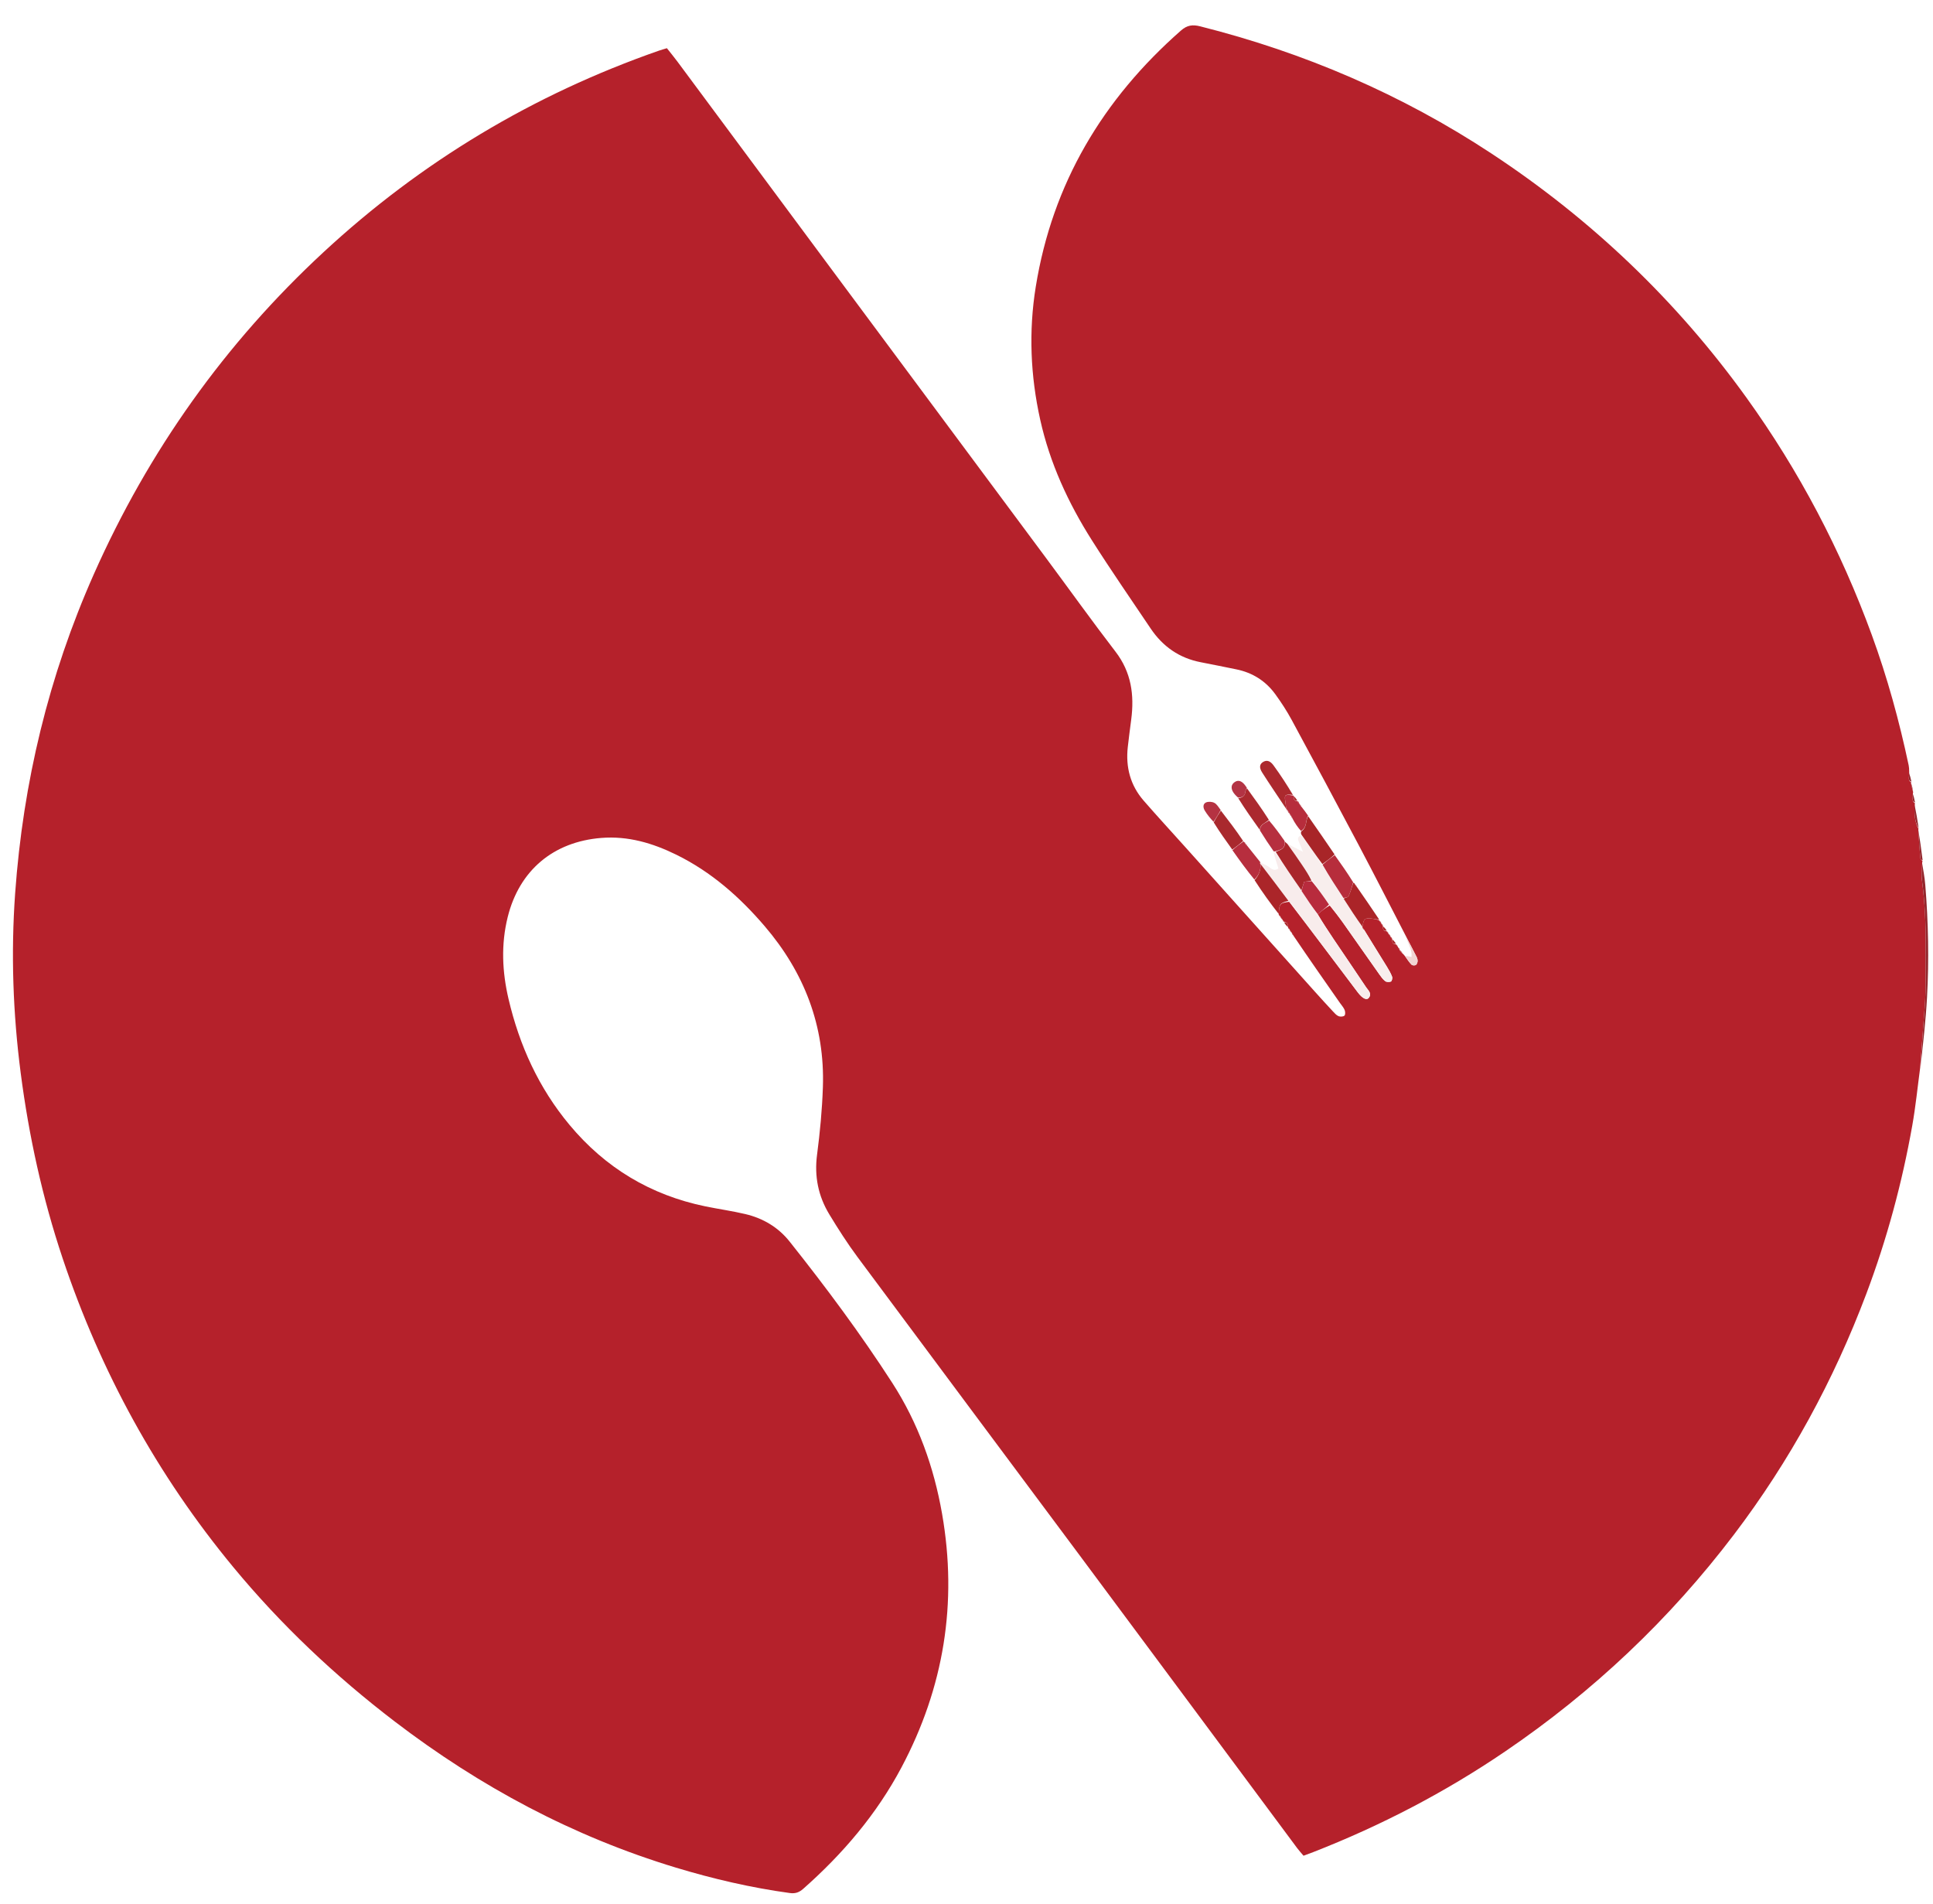
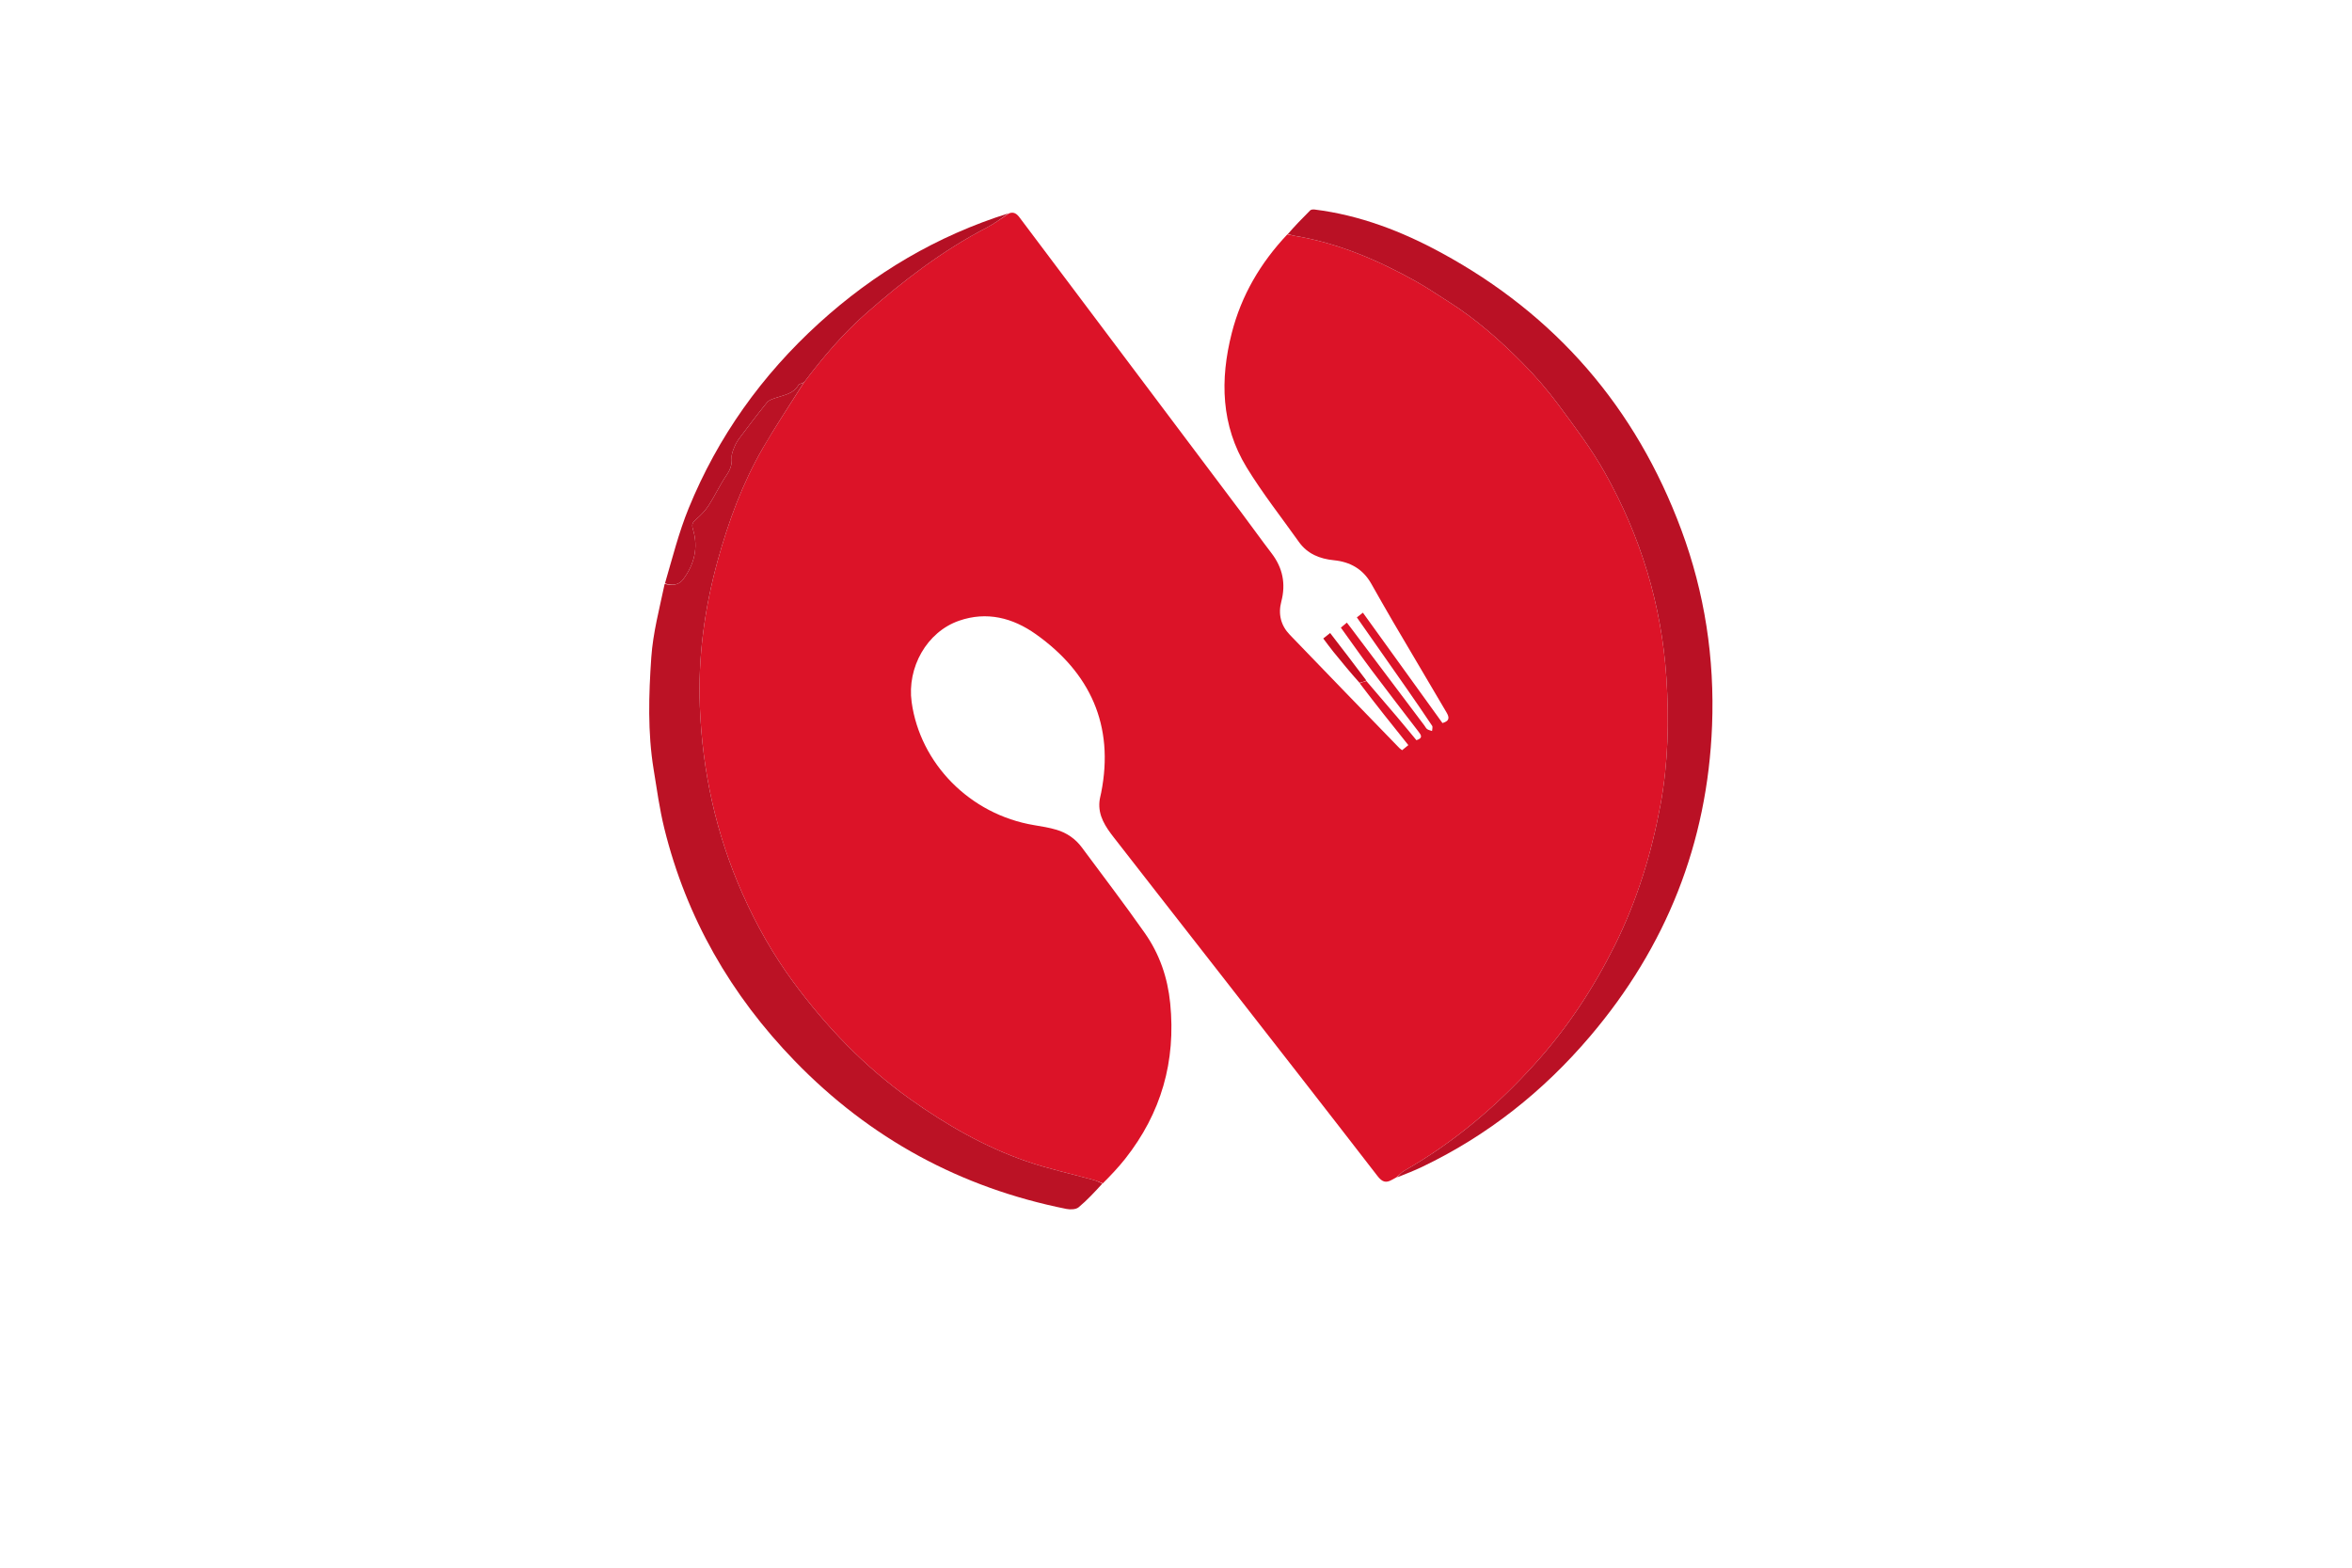
- <svg xmlns="http://www.w3.org/2000/svg" version="1.1" id="Layer_1" x="0px" y="0px" width="100%" viewBox="0 0 2080 2048" enable-background="new 0 0 2080 2048" xml:space="preserve">
-   <path fill="none" opacity="1" stroke="none" d=" M1168,2050   C778.714,2050 390.427,2050 2.07,2050   C2.07,1367.463 2.07,684.926 2.07,2.194   C695.12,2.194 1388.24,2.194 2081.68,2.194   C2081.68,684.667 2081.68,1367.333 2081.68,2050   C1777.592,2050 1473.296,2050 1168,2050  M1340.148,907.883   C1340.148,907.883 1340.427,907.834 1340.198,906.69   C1339.605,906.239 1339.012,905.788 1338.468,905.218   C1338.468,905.218 1338.499,905.095 1338.179,903.798   C1330.031,893.236 1321.884,882.674 1313.357,870.793   C1311.162,868.349 1309.381,865.085 1306.649,863.703   C1304.149,862.438 1300.138,862.173 1297.661,863.327   C1294.092,864.991 1294.607,869.11 1296.387,872.036   C1299.101,876.498 1302.463,880.567 1305.9,886.103   C1312.601,895.415 1319.302,904.727 1326.32,915.368   C1334.03,925.9 1341.739,936.432 1349.823,948.247   C1358.527,960.193 1367.231,972.139 1376.005,984.008   C1376.005,984.008 1375.908,984.045 1376.075,985.142   C1376.651,985.559 1377.227,985.975 1377.842,986.141   C1377.842,986.141 1377.589,986.167 1377.763,987.319   C1378.537,988.133 1379.31,988.946 1380.032,989.934   C1380.032,989.934 1380.211,989.967 1380.309,990.996   C1380.845,991.381 1381.381,991.766 1381.984,992.007   C1381.984,992.007 1381.857,992.103 1382.021,993.344   C1383.338,994.895 1384.656,996.447 1385.995,998.005   C1385.995,998.005 1385.994,998.029 1386.125,999.119   C1386.684,999.541 1387.243,999.962 1387.843,1000.137   C1387.843,1000.137 1387.593,1000.161 1387.742,1001.337   C1388.503,1002.188 1389.264,1003.038 1389.983,1003.992   C1389.983,1003.992 1390.095,1004.003 1390.214,1005.109   C1390.757,1005.583 1391.301,1006.057 1392.076,1007.857   C1408.693,1031.604 1425.311,1055.35 1441.925,1079.1   C1443.644,1081.556 1445.762,1083.854 1446.89,1086.561   C1447.639,1088.357 1447.779,1091.672 1446.698,1092.642   C1445.382,1093.821 1442.181,1094.007 1440.371,1093.248   C1438.051,1092.275 1436.141,1090.087 1434.342,1088.155   C1427.756,1081.082 1421.239,1073.945 1414.786,1066.751   C1368.055,1014.657 1321.35,962.539 1274.627,910.437   C1259.944,894.063 1245.014,877.903 1230.592,861.302   C1216.248,844.792 1211.155,825.249 1213.552,803.675   C1214.656,793.748 1215.982,783.844 1217.261,773.937   C1220.666,747.589 1217.328,723.2 1200.399,701.166   C1174.825,667.882 1150.395,633.721 1125.365,600.017   C1049.08,497.297 972.721,394.631 896.428,291.917   C840.6,216.754 784.84,141.54 729.018,66.373   C725.293,61.357 721.298,56.541 717.603,51.853   C714.066,52.94 711.501,53.636 708.998,54.51   C573.766,101.718 453.428,173.816 348.323,271.11   C242.004,369.527 159.83,485.174 101.005,617.642   C52.368,727.166 24.834,841.735 16.297,961.041   C11.668,1025.727 13.941,1090.261 22.292,1154.543   C31.105,1222.372 45.69,1288.922 67.435,1353.856   C108.28,1475.822 169.03,1586.78 251.025,1685.955   C302.422,1748.121 360.703,1803.104 424.792,1852.077   C516.462,1922.125 616.604,1975.752 727.215,2009.22   C767.414,2021.383 808.241,2030.883 849.917,2036.586   C855.806,2037.391 859.949,2035.895 864.261,2032.089   C906.847,1994.498 943.206,1951.896 969.974,1901.525   C1015.666,1815.546 1030.493,1724.597 1013.722,1628.608   C1004.911,1578.18 987.882,1530.753 960.064,1487.661   C926.066,1434.996 888.667,1384.738 849.654,1335.697   C837.423,1320.323 821.114,1310.667 802.117,1306.164   C787.88,1302.789 773.323,1300.791 758.979,1297.835   C700.027,1285.686 651.301,1256.376 612.79,1210.145   C579.726,1170.453 558.928,1124.787 547.209,1074.739   C540.352,1045.451 539.016,1016.068 546.291,986.673   C558.737,936.377 595.43,905.586 646.985,901.472   C675.865,899.167 702.334,907.031 727.816,919.555   C765.266,937.963 795.891,964.936 822.764,996.327   C865.418,1046.151 887.701,1103.702 885.465,1169.67   C884.643,1193.931 882.345,1218.223 879.191,1242.3   C876.147,1265.539 880.469,1286.808 892.402,1306.479   C901.895,1322.125 911.786,1337.624 922.687,1352.307   C1001.735,1458.779 1081.151,1564.979 1160.321,1671.361   C1238.895,1776.943 1317.312,1882.642 1395.826,1988.268   C1397.952,1991.128 1400.397,1993.75 1402.664,1996.448   C1406.634,1994.972 1409.761,1993.861 1412.85,1992.655   C1485.724,1964.205 1554.68,1928.392 1619.455,1884.372   C1714.293,1819.92 1796.525,1742.213 1865.802,1650.966   C1926.017,1571.657 1973.19,1485.007 2008.295,1391.806   C2030.415,1333.078 2046.716,1272.733 2057.68,1210.986   C2061.338,1190.383 2063.4,1169.497 2067.097,1147.291   C2069.315,1122.461 2072.236,1097.669 2073.594,1072.791   C2075.788,1032.565 2074.972,992.309 2071.707,952.14   C2071.017,943.655 2069.38,935.247 2068.66,926.775   C2068.66,926.775 2068.719,926.298 2068.928,924.423   C2067.368,913.507 2065.809,902.591 2064.209,891.936   C2064.209,891.936 2064.473,891.915 2064.704,890.155   C2063.208,881.691 2061.713,873.228 2060.625,864.682   C2060.625,864.682 2060.629,864.267 2060.735,862.53   C2059.904,859.268 2059.072,856.005 2058.637,852.644   C2058.637,852.644 2058.627,852.237 2058.724,850.619   C2057.959,847.598 2057.193,844.578 2056.43,841.893   C2056.43,841.893 2056.749,841.788 2056.858,840.138   C2055.977,837.01 2055.096,833.882 2054.636,829.235   C2054.368,827.254 2054.226,825.245 2053.812,823.294   C2043.719,775.694 2030.877,728.858 2014.163,683.143   C1980.803,591.899 1935.998,506.614 1879.24,427.78   C1804.053,323.346 1712.386,235.971 1604.913,165.179   C1508.285,101.53 1403.531,56.566 1291.426,28.322   C1283.238,26.258 1277.371,27.044 1270.757,32.856   C1186.695,106.723 1132.439,197.434 1114.505,308.626   C1106.782,356.513 1108.795,404.225 1119.331,451.597   C1129.726,498.332 1149.487,541.131 1174.946,581.278   C1195.276,613.339 1216.922,644.568 1238.099,676.088   C1251.143,695.504 1268.94,707.994 1292.129,712.458   C1304.873,714.912 1317.586,717.523 1330.305,720.103   C1347.723,723.636 1361.891,732.56 1372.291,746.854   C1378.735,755.71 1384.754,764.984 1389.966,774.61   C1414.223,819.412 1438.292,864.318 1462.111,909.354   C1479.23,941.722 1495.85,974.354 1512.599,1008.418   C1515.022,1015.208 1519.73,1021.344 1518.836,1029.476   C1516.323,1028.949 1514.145,1028.493 1511.185,1027.571   C1510.524,1026.97 1509.864,1026.37 1508.807,1024.517   C1507.942,1023.586 1507.078,1022.655 1506.133,1021.879   C1506.133,1021.879 1506.308,1021.889 1506.114,1020.575   C1505.477,1019.992 1504.841,1019.41 1504.307,1018.286   C1504.307,1018.286 1503.826,1018.016 1503.736,1016.971   C1503.191,1016.577 1502.646,1016.183 1502.051,1015.959   C1502.051,1015.959 1502.202,1015.868 1502.017,1014.625   C1500.705,1013.054 1499.393,1011.482 1497.995,1009.99   C1497.995,1009.99 1498.1,1009.941 1497.961,1008.833   C1497.399,1008.398 1496.836,1007.963 1496.226,1007.812   C1496.226,1007.812 1496.512,1007.769 1496.351,1006.583   C1495.565,1005.742 1494.779,1004.9 1494.015,1003.997   C1494.015,1003.997 1493.95,1003.993 1493.827,1002.918   C1493.268,1002.516 1492.709,1002.114 1492.124,1001.901   C1492.124,1001.901 1492.286,1001.799 1492.072,1000.559   C1490.751,998.994 1489.431,997.429 1488.003,995.978   C1488.003,995.978 1488.151,995.927 1488.027,994.809   C1487.481,994.347 1486.936,993.885 1486.332,993.741   C1486.332,993.741 1486.646,993.671 1486.476,992.466   C1485.687,991.596 1484.897,990.726 1484.004,989.988   C1484.004,989.988 1484.148,989.901 1483.912,988.529   C1475.918,977.008 1467.924,965.488 1459.806,952.912   C1459.266,952.49 1458.727,952.068 1457.904,950.502   C1457.334,949.98 1456.763,949.458 1455.983,947.65   C1449.4,938.41 1442.816,929.169 1435.911,918.568   C1426.497,905.075 1417.082,891.582 1407.405,876.839   C1405.07,873.852 1402.735,870.866 1400.054,866.585   C1399.41,865.995 1398.766,865.405 1398.257,864.249   C1398.257,864.249 1397.751,863.96 1397.616,862.972   C1397.306,862.314 1396.791,861.929 1396.034,861.972   C1396.034,861.972 1396.172,861.894 1395.941,860.664   C1394.655,859.067 1393.37,857.469 1392.04,855.94   C1392.04,855.94 1392.119,855.904 1391.821,854.549   C1384.676,844.113 1377.75,833.517 1370.291,823.311   C1366.586,818.241 1362.84,817.522 1359.193,819.714   C1355.448,821.963 1354.668,825.631 1358.109,831.041   C1366.484,844.203 1375.299,857.086 1383.989,870.021   C1383.989,870.021 1383.919,870.042 1384.095,871.144   C1384.651,871.588 1385.208,872.031 1385.796,872.151   C1385.796,872.151 1385.474,872.197 1385.651,873.4   C1386.408,874.302 1387.165,875.204 1388.006,876.014   C1388.006,876.014 1387.888,876.055 1388.056,877.163   C1388.615,877.606 1389.175,878.049 1389.683,878.22   C1389.683,878.22 1389.448,878.366 1389.59,879.302   C1389.59,879.302 1390.279,879.953 1390.49,881.265   C1393.404,885.594 1396.318,889.923 1399.567,895.485   C1399.718,896.322 1399.868,897.159 1398.8,898.591   C1395.995,900.456 1396.352,902.789 1397.574,905.458   C1398.975,908.517 1400.116,911.695 1401.992,916.374   C1395.505,913.063 1390.633,910.577 1384.73,907.574   C1383.918,906.778 1383.107,905.982 1381.998,903.906   C1376.649,896.658 1371.301,889.41 1365.591,880.825   C1357.661,869.908 1349.73,858.99 1341.454,846.715   C1340.147,845.236 1338.969,843.614 1337.506,842.31   C1334.785,839.885 1331.75,839.184 1328.511,841.435   C1324.868,843.967 1324.598,847.528 1326.3,851.059   C1327.547,853.648 1329.695,855.803 1331.857,859.505   C1339.791,870.633 1347.725,881.761 1355.947,894.172   C1360.663,901.373 1365.379,908.573 1370.031,917.348   C1371.912,923.033 1373.794,928.719 1375.65,934.328   C1371.418,937.309 1368.762,935.173 1365.722,932.89   C1363.03,930.868 1359.728,929.658 1355.66,927.13   C1351.182,921.465 1346.704,915.799 1341.965,908.981   C1341.362,908.521 1340.759,908.06 1340.148,907.883  z" />
-   <path fill="#B5212B" opacity="1" stroke="none" d=" M1512.692,1006.869   C1495.85,974.354 1479.23,941.722 1462.111,909.354   C1438.292,864.318 1414.223,819.412 1389.966,774.61   C1384.754,764.984 1378.735,755.71 1372.291,746.854   C1361.891,732.56 1347.723,723.636 1330.305,720.103   C1317.586,717.523 1304.873,714.912 1292.129,712.458   C1268.94,707.994 1251.143,695.504 1238.099,676.088   C1216.922,644.568 1195.276,613.339 1174.946,581.278   C1149.487,541.131 1129.726,498.332 1119.331,451.597   C1108.795,404.225 1106.782,356.513 1114.505,308.626   C1132.439,197.434 1186.695,106.723 1270.757,32.856   C1277.371,27.044 1283.238,26.258 1291.426,28.322   C1403.531,56.566 1508.285,101.53 1604.913,165.179   C1712.386,235.971 1804.053,323.346 1879.24,427.78   C1935.998,506.614 1980.803,591.899 2014.163,683.143   C2030.877,728.858 2043.719,775.694 2053.812,823.294   C2054.226,825.245 2054.368,827.254 2054.385,830.894   C2054.51,835.772 2052.46,839.678 2056.749,841.788   C2056.749,841.788 2056.43,841.893 2056.303,842.569   C2056.994,846.242 2057.81,849.239 2058.627,852.237   C2058.627,852.237 2058.637,852.644 2058.385,853.603   C2058.326,857.961 2056.831,861.794 2060.629,864.267   C2060.629,864.267 2060.625,864.682 2060.369,865.693   C2059.737,875.424 2060.198,883.999 2064.473,891.915   C2064.473,891.915 2064.209,891.936 2064.153,892.737   C2064.839,903.49 2065.518,913.448 2066.418,923.385   C2066.511,924.417 2067.921,925.33 2068.719,926.298   C2068.719,926.298 2068.66,926.775 2068.382,927.799   C2068.097,935.132 2067.401,941.531 2068.207,947.735   C2071.197,970.743 2072.318,993.811 2072.031,1016.992   C2071.826,1033.595 2072.292,1050.209 2071.921,1066.806   C2071.664,1078.352 2070.55,1089.881 2069.724,1101.411   C2068.594,1117.19 2067.373,1132.964 2066.192,1148.74   C2063.4,1169.497 2061.338,1190.383 2057.68,1210.986   C2046.716,1272.733 2030.415,1333.078 2008.295,1391.806   C1973.19,1485.007 1926.017,1571.657 1865.802,1650.966   C1796.525,1742.213 1714.293,1819.92 1619.455,1884.372   C1554.68,1928.392 1485.724,1964.205 1412.85,1992.655   C1409.761,1993.861 1406.634,1994.972 1402.664,1996.448   C1400.397,1993.75 1397.952,1991.128 1395.826,1988.268   C1317.312,1882.642 1238.895,1776.943 1160.321,1671.361   C1081.151,1564.979 1001.735,1458.779 922.687,1352.307   C911.786,1337.624 901.895,1322.125 892.402,1306.479   C880.469,1286.808 876.147,1265.539 879.191,1242.3   C882.345,1218.223 884.643,1193.931 885.465,1169.67   C887.701,1103.702 865.418,1046.151 822.764,996.327   C795.891,964.936 765.266,937.963 727.816,919.555   C702.334,907.031 675.865,899.167 646.985,901.472   C595.43,905.586 558.737,936.377 546.291,986.673   C539.016,1016.068 540.352,1045.451 547.209,1074.739   C558.928,1124.787 579.726,1170.453 612.79,1210.145   C651.301,1256.376 700.027,1285.686 758.979,1297.835   C773.323,1300.791 787.88,1302.789 802.117,1306.164   C821.114,1310.667 837.423,1320.323 849.654,1335.697   C888.667,1384.738 926.066,1434.996 960.064,1487.661   C987.882,1530.753 1004.911,1578.18 1013.722,1628.608   C1030.493,1724.597 1015.666,1815.546 969.974,1901.525   C943.206,1951.896 906.847,1994.498 864.261,2032.089   C859.949,2035.895 855.806,2037.391 849.917,2036.586   C808.241,2030.883 767.414,2021.383 727.215,2009.22   C616.604,1975.752 516.462,1922.125 424.792,1852.077   C360.703,1803.104 302.422,1748.121 251.025,1685.955   C169.03,1586.78 108.28,1475.822 67.435,1353.856   C45.69,1288.922 31.105,1222.372 22.292,1154.543   C13.941,1090.261 11.668,1025.727 16.297,961.041   C24.834,841.735 52.368,727.166 101.005,617.642   C159.83,485.174 242.004,369.527 348.323,271.11   C453.428,173.816 573.766,101.718 708.998,54.51   C711.501,53.636 714.066,52.94 717.603,51.853   C721.298,56.541 725.293,61.357 729.018,66.373   C784.84,141.54 840.6,216.754 896.428,291.917   C972.721,394.631 1049.08,497.297 1125.365,600.017   C1150.395,633.721 1174.825,667.882 1200.399,701.166   C1217.328,723.2 1220.666,747.589 1217.261,773.937   C1215.982,783.844 1214.656,793.748 1213.552,803.675   C1211.155,825.249 1216.248,844.792 1230.592,861.302   C1245.014,877.903 1259.944,894.063 1274.627,910.437   C1321.35,962.539 1368.055,1014.657 1414.786,1066.751   C1421.239,1073.945 1427.756,1081.082 1434.342,1088.155   C1436.141,1090.087 1438.051,1092.275 1440.371,1093.248   C1442.181,1094.007 1445.382,1093.821 1446.698,1092.642   C1447.779,1091.672 1447.639,1088.357 1446.89,1086.561   C1445.762,1083.854 1443.644,1081.556 1441.925,1079.1   C1425.311,1055.35 1408.693,1031.604 1391.838,1006.669   C1391.098,1004.988 1390.596,1004.496 1390.095,1004.003   C1390.095,1004.003 1389.983,1003.992 1389.941,1003.334   C1389.131,1001.837 1388.362,1000.999 1387.593,1000.161   C1387.593,1000.161 1387.843,1000.137 1387.696,999.75   C1387.03,998.918 1386.512,998.474 1385.994,998.029   C1385.994,998.029 1385.995,998.005 1385.984,997.287   C1386.034,993.759 1384.869,992.079 1381.857,992.103   C1381.857,992.103 1381.984,992.007 1381.797,991.623   C1381.29,990.654 1380.824,990.23 1380.211,989.967   C1380.211,989.967 1380.032,989.934 1379.973,989.256   C1379.139,987.775 1378.364,986.971 1377.589,986.167   C1377.589,986.167 1377.842,986.141 1377.686,985.748   C1376.989,984.919 1376.448,984.482 1375.908,984.045   C1375.908,984.045 1376.005,984.008 1375.991,983.225   C1376.567,972.31 1377.235,971.518 1387.188,970.151   C1399.766,986.431 1411.808,1002.341 1423.827,1018.269   C1436.247,1034.73 1448.596,1051.245 1461.076,1067.66   C1466.102,1074.269 1470.618,1076.44 1472.911,1073.467   C1476.521,1068.784 1472.179,1065.407 1469.962,1062.075   C1458.355,1044.635 1446.499,1027.361 1434.803,1009.98   C1429.073,1001.465 1423.502,992.843 1418.006,983.556   C1422.175,979.856 1426.197,976.87 1430.837,974.167   C1436.009,980.502 1440.709,986.449 1445.086,992.625   C1458.147,1011.055 1471.054,1029.592 1484.092,1048.037   C1485.997,1050.732 1487.964,1053.577 1490.527,1055.535   C1491.961,1056.63 1494.968,1056.71 1496.711,1055.958   C1497.741,1055.513 1498.507,1052.249 1497.96,1050.788   C1496.583,1047.102 1494.573,1043.61 1492.5,1040.234   C1484.348,1026.955 1476.074,1013.75 1467.722,999.996   C1467.103,998.98 1466.607,998.486 1466.05,997.987   C1465.99,997.983 1466.041,997.873 1466.034,997.072   C1467.39,988.676 1468.337,987.629 1474.772,988.082   C1477.924,988.305 1481.024,989.271 1484.148,989.901   C1484.148,989.901 1484.004,989.988 1484.081,990.57   C1484.988,991.991 1485.817,992.831 1486.646,993.671   C1486.646,993.671 1486.332,993.741 1486.43,994.133   C1487.07,994.993 1487.61,995.46 1488.151,995.927   C1488.151,995.927 1488.003,995.978 1488.034,996.655   C1487.97,1000.239 1489.14,1001.953 1492.286,1001.799   C1492.286,1001.799 1492.124,1001.901 1492.28,1002.296   C1492.941,1003.125 1493.446,1003.559 1493.95,1003.993   C1493.95,1003.993 1494.015,1003.997 1494.066,1004.645   C1494.915,1006.119 1495.714,1006.944 1496.512,1007.769   C1496.512,1007.769 1496.226,1007.812 1496.358,1008.201   C1497.026,1009.04 1497.563,1009.491 1498.1,1009.941   C1498.1,1009.941 1497.995,1009.99 1498.022,1010.676   C1497.954,1014.228 1499.123,1015.929 1502.202,1015.868   C1502.202,1015.868 1502.051,1015.959 1502.225,1016.34   C1502.723,1017.321 1503.198,1017.752 1503.826,1018.016   C1503.826,1018.016 1504.307,1018.286 1504.378,1019.208   C1505.069,1020.717 1505.688,1021.303 1506.308,1021.889   C1506.308,1021.889 1506.133,1021.879 1506.195,1022.52   C1507.238,1024.03 1508.221,1024.899 1509.203,1025.769   C1509.864,1026.37 1510.524,1026.97 1511.688,1028.481   C1514.384,1032.242 1516.375,1035.292 1518.881,1037.834   C1519.731,1038.696 1522.2,1038.874 1523.35,1038.268   C1524.457,1037.684 1525.249,1035.725 1525.388,1034.293   C1525.538,1032.748 1525.064,1030.968 1524.352,1029.544   C1520.553,1021.942 1516.595,1014.419 1512.692,1006.869  z" />
-   <path fill="#F8EEED" opacity="1" stroke="none" d=" M1467.845,1000.518   C1476.074,1013.75 1484.348,1026.955 1492.5,1040.234   C1494.573,1043.61 1496.583,1047.102 1497.96,1050.788   C1498.507,1052.249 1497.741,1055.513 1496.711,1055.958   C1494.968,1056.71 1491.961,1056.63 1490.527,1055.535   C1487.964,1053.577 1485.997,1050.732 1484.092,1048.037   C1471.054,1029.592 1458.147,1011.055 1445.086,992.625   C1440.709,986.449 1436.009,980.502 1430.711,973.48   C1424.082,964.319 1418.197,956.128 1412.045,947.292   C1408.318,941.426 1404.896,936.18 1401.388,930.992   C1396.211,923.336 1390.973,915.722 1385.761,908.09   C1390.633,910.577 1395.505,913.063 1401.992,916.374   C1400.116,911.695 1398.975,908.517 1397.574,905.458   C1396.352,902.789 1395.995,900.456 1400.029,898.565   C1408.302,909 1415.346,919.46 1422.556,930.57   C1430.356,942.85 1437.991,954.482 1445.803,966.796   C1452.666,977.609 1459.354,987.741 1466.041,997.873   C1466.041,997.873 1465.99,997.983 1466.129,998.529   C1466.794,999.556 1467.319,1000.037 1467.845,1000.518  z" />
-   <path fill="#F8ECEC" opacity="1" stroke="none" d=" M1417.86,984.27   C1423.502,992.843 1429.073,1001.465 1434.803,1009.98   C1446.499,1027.361 1458.355,1044.635 1469.962,1062.075   C1472.179,1065.407 1476.521,1068.784 1472.911,1073.467   C1470.618,1076.44 1466.102,1074.269 1461.076,1067.66   C1448.596,1051.245 1436.247,1034.73 1423.827,1018.269   C1411.808,1002.341 1399.766,986.431 1386.972,969.484   C1376.301,955.517 1366.392,942.579 1356.443,929.656   C1356.404,929.671 1356.435,929.743 1356.302,929.238   C1355.919,928.492 1355.669,928.25 1355.736,928.046   C1356.054,928.084 1356.695,928.089 1356.695,928.089   C1359.728,929.658 1363.03,930.868 1365.722,932.89   C1368.762,935.173 1371.418,937.309 1375.65,934.328   C1373.794,928.719 1371.912,923.033 1370.492,916.637   C1370.953,915.926 1371.814,916.067 1372.001,916.732   C1381.591,930.894 1390.993,944.39 1400.556,958.537   C1406.43,967.549 1412.145,975.909 1417.86,984.27  z" />
-   <path fill="#B72D3C" opacity="1" stroke="none" d=" M1445.626,966.114   C1437.991,954.482 1430.356,942.85 1423.109,930.247   C1427.742,926.16 1431.988,923.044 1436.233,919.929   C1442.816,929.169 1449.4,938.41 1456.047,949.143   C1454.46,955.244 1453.097,959.994 1450.964,964.367   C1450.392,965.539 1447.469,965.563 1445.626,966.114  z" />
-   <path fill="#A82528" opacity="1" stroke="none" d=" M1436.072,919.249   C1431.988,923.044 1427.742,926.16 1422.943,929.598   C1415.346,919.46 1408.302,909 1400.638,898.268   C1399.868,897.159 1399.718,896.322 1400.098,894.57   C1406.674,890.139 1404.582,882.943 1407.668,878.089   C1417.082,891.582 1426.497,905.075 1436.072,919.249  z" />
-   <path fill="#AB2529" opacity="1" stroke="none" d=" M1356.483,929.641   C1366.392,942.579 1376.301,955.517 1386.426,969.122   C1377.235,971.518 1376.567,972.31 1375.956,983.264   C1367.231,972.139 1358.527,960.193 1349.988,946.89   C1354.907,941.289 1356.624,935.835 1356.483,929.641  z" />
-   <path fill="#AB2428" opacity="1" stroke="none" d=" M1445.803,966.796   C1447.469,965.563 1450.392,965.539 1450.964,964.367   C1453.097,959.994 1454.46,955.244 1456.152,949.786   C1456.763,949.458 1457.334,949.98 1458.149,951.579   C1458.906,953.093 1459.418,953.53 1459.93,953.967   C1467.924,965.488 1475.918,977.008 1484.03,989.215   C1481.024,989.271 1477.924,988.305 1474.772,988.082   C1468.337,987.629 1467.39,988.676 1466.034,997.072   C1459.354,987.741 1452.666,977.609 1445.803,966.796  z" />
-   <path fill="#A9262B" opacity="1" stroke="none" d=" M1400.396,957.886   C1390.993,944.39 1381.591,930.894 1372.717,916.427   C1378.728,914.206 1383.629,912.442 1382.295,905.185   C1383.107,905.982 1383.918,906.778 1385.246,907.832   C1390.973,915.722 1396.211,923.336 1401.388,930.992   C1404.896,936.18 1408.318,941.426 1411.205,947.311   C1408.16,948.187 1405.688,948.398 1403.356,948.598   C1402.262,952.03 1401.329,954.958 1400.396,957.886  z" />
-   <path fill="#AC292E" opacity="1" stroke="none" d=" M1383.937,870.081   C1375.299,857.086 1366.484,844.203 1358.109,831.041   C1354.668,825.631 1355.448,821.963 1359.193,819.714   C1362.84,817.522 1366.586,818.241 1370.291,823.311   C1377.75,833.517 1384.676,844.113 1391.25,855.188   C1382.618,854.352 1381.797,855.103 1383.114,862.36   C1383.575,864.9 1383.673,867.505 1383.937,870.081  z" />
-   <path fill="#A9292E" opacity="1" stroke="none" d=" M1313.737,872.112   C1321.884,882.674 1330.031,893.236 1337.682,904.758   C1333.458,908.492 1329.731,911.266 1326.003,914.039   C1319.302,904.727 1312.601,895.415 1306.038,884.793   C1308.697,879.693 1311.217,875.903 1313.737,872.112  z" />
-   <path fill="#AB292F" opacity="1" stroke="none" d=" M1341.799,848.073   C1349.73,858.99 1357.661,869.908 1365.343,882.019   C1361.307,885.811 1355.753,886.688 1355.659,892.889   C1347.725,881.761 1339.791,870.633 1332.436,858.774   C1337.374,858.016 1339.772,856.007 1340.096,851.485   C1340.18,850.313 1341.206,849.208 1341.799,848.073  z" />
-   <path fill="#B72E3E" opacity="1" stroke="none" d=" M1326.162,914.704   C1329.731,911.266 1333.458,908.492 1337.843,905.406   C1338.499,905.095 1338.468,905.218 1338.53,905.861   C1339.203,906.947 1339.815,907.391 1340.427,907.834   C1340.427,907.834 1340.148,907.883 1340.338,908.279   C1341.094,909.161 1341.66,909.648 1342.227,910.134   C1346.704,915.799 1351.182,921.465 1356.177,927.61   C1356.695,928.089 1356.054,928.084 1355.528,928.348   C1355.479,928.989 1355.957,929.366 1356.435,929.743   C1356.435,929.743 1356.404,929.671 1356.443,929.656   C1356.624,935.835 1354.907,941.289 1349.801,946.249   C1341.739,936.432 1334.03,925.9 1326.162,914.704  z" />
-   <path fill="#B62F3F" opacity="1" stroke="none" d=" M1355.803,893.53   C1355.753,886.688 1361.307,885.811 1365.523,882.687   C1371.301,889.41 1376.649,896.658 1382.146,904.545   C1383.629,912.442 1378.728,914.206 1372.53,915.762   C1371.814,916.067 1370.953,915.926 1370.524,915.85   C1365.379,908.573 1360.663,901.373 1355.803,893.53  z" />
-   <path fill="#93262C" opacity="1" stroke="none" d=" M2066.644,1148.016   C2067.373,1132.964 2068.594,1117.19 2069.724,1101.411   C2070.55,1089.881 2071.664,1078.352 2071.921,1066.806   C2072.292,1050.209 2071.826,1033.595 2072.031,1016.992   C2072.318,993.811 2071.197,970.743 2068.207,947.735   C2067.401,941.531 2068.097,935.132 2068.142,927.814   C2069.38,935.247 2071.017,943.655 2071.707,952.14   C2074.972,992.309 2075.788,1032.565 2073.594,1072.791   C2072.236,1097.669 2069.315,1122.461 2066.644,1148.016  z" />
-   <path fill="#B72D3C" opacity="1" stroke="none" d=" M1383.963,870.051   C1383.673,867.505 1383.575,864.9 1383.114,862.36   C1381.797,855.103 1382.618,854.352 1391.399,855.865   C1392.119,855.904 1392.04,855.94 1392.062,856.633   C1391.945,860.192 1393.109,861.893 1396.172,861.894   C1396.172,861.894 1396.034,861.972 1396.227,862.328   C1396.733,863.246 1397.177,863.671 1397.751,863.96   C1397.751,863.96 1398.257,864.249 1398.363,865.185   C1399.113,866.707 1399.757,867.294 1400.4,867.88   C1402.735,870.866 1405.07,873.852 1407.536,877.464   C1404.582,882.943 1406.674,890.139 1399.93,893.953   C1396.318,889.923 1393.404,885.594 1390.657,880.353   C1390.366,879.082 1389.907,878.724 1389.448,878.366   C1389.448,878.366 1389.683,878.22 1389.586,877.826   C1388.955,876.973 1388.421,876.514 1387.888,876.055   C1387.888,876.055 1388.006,876.014 1387.913,875.426   C1387.038,873.957 1386.256,873.077 1385.474,872.197   C1385.474,872.197 1385.796,872.151 1385.647,871.789   C1384.972,870.965 1384.445,870.503 1383.919,870.042   C1383.919,870.042 1383.989,870.021 1383.963,870.051  z" />
-   <path fill="#B53242" opacity="1" stroke="none" d=" M1313.547,871.453   C1311.217,875.903 1308.697,879.693 1305.863,884.143   C1302.463,880.567 1299.101,876.498 1296.387,872.036   C1294.607,869.11 1294.092,864.991 1297.661,863.327   C1300.138,862.173 1304.149,862.438 1306.649,863.703   C1309.381,865.085 1311.162,868.349 1313.547,871.453  z" />
-   <path fill="#B33344" opacity="1" stroke="none" d=" M1341.627,847.394   C1341.206,849.208 1340.18,850.313 1340.096,851.485   C1339.772,856.007 1337.374,858.016 1332.228,858.097   C1329.695,855.803 1327.547,853.648 1326.3,851.059   C1324.598,847.528 1324.868,843.967 1328.511,841.435   C1331.75,839.184 1334.785,839.885 1337.506,842.31   C1338.969,843.614 1340.147,845.236 1341.627,847.394  z" />
-   <path fill="#F1D5D3" opacity="1" stroke="none" d=" M1512.646,1007.643   C1516.595,1014.419 1520.553,1021.942 1524.352,1029.544   C1525.064,1030.968 1525.538,1032.748 1525.388,1034.293   C1525.249,1035.725 1524.457,1037.684 1523.35,1038.268   C1522.2,1038.874 1519.731,1038.696 1518.881,1037.834   C1516.375,1035.292 1514.384,1032.242 1512.079,1028.713   C1514.145,1028.493 1516.323,1028.949 1518.836,1029.476   C1519.73,1021.344 1515.022,1015.208 1512.646,1007.643  z" />
-   <path fill="#93262C" opacity="1" stroke="none" d=" M2068.824,925.36   C2067.921,925.33 2066.511,924.417 2066.418,923.385   C2065.518,913.448 2064.839,903.49 2064.173,892.606   C2065.809,902.591 2067.368,913.507 2068.824,925.36  z" />
-   <path fill="#93262C" opacity="1" stroke="none" d=" M2064.588,891.035   C2060.198,883.999 2059.737,875.424 2060.165,865.734   C2061.713,873.228 2063.208,881.691 2064.588,891.035  z" />
-   <path fill="#AC292E" opacity="1" stroke="none" d=" M1396.057,861.279   C1393.109,861.893 1391.945,860.192 1392.084,856.598   C1393.37,857.469 1394.655,859.067 1396.057,861.279  z" />
-   <path fill="#AB2428" opacity="1" stroke="none" d=" M1492.179,1001.179   C1489.14,1001.953 1487.97,1000.239 1488.088,996.597   C1489.431,997.429 1490.751,998.994 1492.179,1001.179  z" />
-   <path fill="#AB2529" opacity="1" stroke="none" d=" M1381.939,992.724   C1384.869,992.079 1386.034,993.759 1385.973,997.283   C1384.656,996.447 1383.338,994.895 1381.939,992.724  z" />
-   <path fill="#93262C" opacity="1" stroke="none" d=" M2058.676,851.428   C2057.81,849.239 2056.994,846.242 2056.302,842.401   C2057.193,844.578 2057.959,847.598 2058.676,851.428  z" />
-   <path fill="#93262C" opacity="1" stroke="none" d=" M2056.804,840.963   C2052.46,839.678 2054.51,835.772 2054.174,831.654   C2055.096,833.882 2055.977,837.01 2056.804,840.963  z" />
-   <path fill="#AB2428" opacity="1" stroke="none" d=" M1502.11,1015.246   C1499.123,1015.929 1497.954,1014.228 1498.065,1010.637   C1499.393,1011.482 1500.705,1013.054 1502.11,1015.246  z" />
-   <path fill="#93262C" opacity="1" stroke="none" d=" M2060.682,863.399   C2056.831,861.794 2058.326,857.961 2058.187,853.652   C2059.072,856.005 2059.904,859.268 2060.682,863.399  z" />
-   <path fill="#AB2529" opacity="1" stroke="none" d=" M1387.667,1000.749   C1388.362,1000.999 1389.131,1001.837 1389.962,1003.282   C1389.264,1003.038 1388.503,1002.188 1387.667,1000.749  z" />
-   <path fill="#AB2428" opacity="1" stroke="none" d=" M1486.561,993.068   C1485.817,992.831 1484.988,991.991 1484.133,990.503   C1484.897,990.726 1485.687,991.596 1486.561,993.068  z" />
-   <path fill="#AB2428" opacity="1" stroke="none" d=" M1496.432,1007.176   C1495.714,1006.944 1494.915,1006.119 1494.055,1004.676   C1494.779,1004.9 1495.565,1005.742 1496.432,1007.176  z" />
-   <path fill="#AB2529" opacity="1" stroke="none" d=" M1377.676,986.743   C1378.364,986.971 1379.139,987.775 1379.998,989.169   C1379.31,988.946 1378.537,988.133 1377.676,986.743  z" />
-   <path fill="#AB2428" opacity="1" stroke="none" d=" M1509.005,1025.143   C1508.221,1024.899 1507.238,1024.03 1506.234,1022.442   C1507.078,1022.655 1507.942,1023.586 1509.005,1025.143  z" />
-   <path fill="#AC292E" opacity="1" stroke="none" d=" M1385.562,872.798   C1386.256,873.077 1387.038,873.957 1387.871,875.472   C1387.165,875.204 1386.408,874.302 1385.562,872.798  z" />
-   <path fill="#AC292E" opacity="1" stroke="none" d=" M1387.972,876.609   C1388.421,876.514 1388.955,876.973 1389.611,877.962   C1389.175,878.049 1388.615,877.606 1387.972,876.609  z" />
-   <path fill="#AC292E" opacity="1" stroke="none" d=" M1397.684,863.466   C1397.177,863.671 1396.733,863.246 1396.246,862.251   C1396.791,861.929 1397.306,862.314 1397.684,863.466  z" />
-   <path fill="#AB2428" opacity="1" stroke="none" d=" M1506.211,1021.232   C1505.688,1021.303 1505.069,1020.717 1504.327,1019.479   C1504.841,1019.41 1505.477,1019.992 1506.211,1021.232  z" />
-   <path fill="#AB2428" opacity="1" stroke="none" d=" M1503.781,1017.493   C1503.198,1017.752 1502.723,1017.321 1502.25,1016.256   C1502.646,1016.183 1503.191,1016.577 1503.781,1017.493  z" />
-   <path fill="#AC292E" opacity="1" stroke="none" d=" M1400.227,867.233   C1399.757,867.294 1399.113,866.707 1398.296,865.468   C1398.766,865.405 1399.41,865.995 1400.227,867.233  z" />
-   <path fill="#AC292E" opacity="1" stroke="none" d=" M1384.007,870.593   C1384.445,870.503 1384.972,870.965 1385.632,871.951   C1385.208,872.031 1384.651,871.588 1384.007,870.593  z" />
-   <path fill="#AB2428" opacity="1" stroke="none" d=" M1498.031,1009.387   C1497.563,1009.491 1497.026,1009.04 1496.382,1008.058   C1496.836,1007.963 1497.399,1008.398 1498.031,1009.387  z" />
-   <path fill="#AB2529" opacity="1" stroke="none" d=" M1390.154,1004.556   C1390.596,1004.496 1391.098,1004.988 1391.722,1006.006   C1391.301,1006.057 1390.757,1005.583 1390.154,1004.556  z" />
-   <path fill="#AB2428" opacity="1" stroke="none" d=" M1493.888,1003.455   C1493.446,1003.559 1492.941,1003.125 1492.293,1002.201   C1492.709,1002.114 1493.268,1002.516 1493.888,1003.455  z" />
-   <path fill="#B72D3C" opacity="1" stroke="none" d=" M1459.868,953.439   C1459.418,953.53 1458.906,953.093 1458.291,952.151   C1458.727,952.068 1459.266,952.49 1459.868,953.439  z" />
-   <path fill="#AB2529" opacity="1" stroke="none" d=" M1386.059,998.574   C1386.512,998.474 1387.03,998.918 1387.675,999.873   C1387.243,999.962 1386.684,999.541 1386.059,998.574  z" />
-   <path fill="#AC292E" opacity="1" stroke="none" d=" M1389.519,878.834   C1389.907,878.724 1390.366,879.082 1390.552,879.696   C1390.279,879.953 1389.59,879.302 1389.519,878.834  z" />
-   <path fill="#AB2428" opacity="1" stroke="none" d=" M1488.089,995.368   C1487.61,995.46 1487.07,994.993 1486.46,993.974   C1486.936,993.885 1487.481,994.347 1488.089,995.368  z" />
-   <path fill="#A9292E" opacity="1" stroke="none" d=" M1340.312,907.262   C1339.815,907.391 1339.203,906.947 1338.505,905.92   C1339.012,905.788 1339.605,906.239 1340.312,907.262  z" />
-   <path fill="#A9292E" opacity="1" stroke="none" d=" M1342.096,909.558   C1341.66,909.648 1341.094,909.161 1340.342,908.137   C1340.759,908.06 1341.362,908.521 1342.096,909.558  z" />
-   <path fill="#AB2529" opacity="1" stroke="none" d=" M1380.26,990.481   C1380.824,990.23 1381.29,990.654 1381.764,991.696   C1381.381,991.766 1380.845,991.381 1380.26,990.481  z" />
-   <path fill="#AB2529" opacity="1" stroke="none" d=" M1375.992,984.594   C1376.448,984.482 1376.989,984.919 1377.666,985.874   C1377.227,985.975 1376.651,985.559 1375.992,984.594  z" />
-   <path fill="#B82B3D" opacity="1" stroke="none" d=" M1400.556,958.537   C1401.329,954.958 1402.262,952.03 1403.356,948.598   C1405.688,948.398 1408.16,948.187 1411.473,947.956   C1418.197,956.128 1424.082,964.319 1430.093,973.197   C1426.197,976.87 1422.175,979.856 1418.006,983.556   C1412.145,975.909 1406.43,967.549 1400.556,958.537  z" />
-   <path fill="#AB2428" opacity="1" stroke="none" d=" M1467.722,999.996   C1467.319,1000.037 1466.794,999.556 1466.19,998.533   C1466.607,998.486 1467.103,998.98 1467.722,999.996  z" />
-   <path fill="#AB2529" opacity="1" stroke="none" d=" M1356.302,929.238   C1355.957,929.366 1355.479,928.989 1355.21,928.31   C1355.669,928.25 1355.919,928.492 1356.302,929.238  z" />
+ <svg xmlns="http://www.w3.org/2000/svg" viewBox="0 0 1536 1024">
+   <path fill="#DC1328" opacity="1" stroke="none" d=" M659.068,139.315   C662.125,138.199 664.039,139.667 665.805,142.018   C714.113,206.338 762.46,270.631 810.778,334.945   C817.38,343.732 823.752,352.695 830.436,361.418   C837.725,370.931 839.809,381.375 836.779,392.889   C834.602,401.166 836.47,408.542 842.292,414.603   C866.063,439.347 889.979,463.953 913.852,488.6   C914.304,489.066 914.884,489.409 915.673,490.017   C916.927,488.993 918.144,487.999 919.734,486.7   C908.929,473.209 898.344,459.991 888.023,446.347   C889.634,445.561 890.979,445.201 892.325,444.841   C899.015,452.659 905.733,460.453 912.386,468.302   C916.674,473.362 920.867,478.503 925.002,483.488   C929.568,482.105 928.027,480.064 926.358,477.886   C916.225,464.663 906.027,451.489 896.039,438.157   C889.164,428.98 882.594,419.574 875.673,409.973   C876.962,408.891 878.043,407.983 879.571,406.699   C880.443,407.82 881.159,408.716 881.849,409.632   C897.975,431.055 914.098,452.479 930.22,473.905   C930.821,474.703 931.258,475.728 932.036,476.264   C932.945,476.891 934.144,477.096 935.217,477.484   C935.259,476.335 935.785,474.864 935.268,474.088   C929.825,465.909 924.261,457.811 918.643,449.75   C907.889,434.32 897.078,418.928 886.119,403.275   C887.297,402.354 888.425,401.474 890.056,400.2   C907.542,424.462 924.833,448.453 942.018,472.297   C947.104,470.843 946.372,468.242 944.606,465.254   C932.917,445.469 921.221,425.689 909.595,405.868   C904.792,397.679 900.142,389.4 895.45,381.146   C890.085,371.708 881.744,367.002 871.172,365.953   C861.888,365.031 853.826,361.822 848.239,353.955   C836.764,337.798 824.426,322.162 814.122,305.287   C797.378,277.868 796.67,247.973 804.407,217.575   C810.657,193.02 823.101,171.766 840.742,153.064   C842.86,153.403 844.297,153.849 845.768,154.096   C873.899,158.817 899.688,169.833 924.399,183.606   C931.806,187.734 938.831,192.549 946.009,197.084   C963.714,208.27 979.336,222.051 994.016,236.822   C1002.553,245.412 1010.562,254.674 1017.769,264.403   C1028.452,278.824 1039.384,293.27 1048.14,308.867   C1071.444,350.38 1085.114,395.015 1088.257,442.745   C1090.092,470.627 1089.439,498.398 1084.375,525.861   C1078.526,557.586 1069.085,588.188 1054.676,617.267   C1040.742,645.39 1023.635,671.323 1002.703,694.55   C977.819,722.161 949.737,746.119 917.255,764.599   C915.3,765.712 913.745,767.526 912.003,769.014   C910.984,769.568 909.956,770.105 908.947,770.679   C904.987,772.93 902.56,772.009 899.596,768.17   C865.495,724.009 831.14,680.043 796.832,636.042   C773.686,606.356 750.462,576.73 727.374,546.998   C722.048,540.138 717.107,532.95 718.012,523.553   C718.2,521.608 718.754,519.699 719.135,517.773   C727.849,473.731 711.854,439.337 676.434,414.221   C661.362,403.534 644.433,399.172 626.311,405.456   C605.25,412.759 592.221,436.028 595.364,458.646   C600.91,498.57 633.213,531.958 675.345,538.978   C680.266,539.798 685.239,540.583 690.001,542.009   C696.687,544.01 702.323,547.885 706.523,553.556   C720.3,572.156 734.371,590.553 747.653,609.502   C757.214,623.141 762.529,638.432 764.214,655.339   C767.997,693.292 758.377,727.044 734.832,756.885   C730.407,762.493 725.47,767.697 720.219,772.952   C717.847,772.119 716.068,771.265 714.195,770.747   C699.604,766.712 684.731,763.51 670.45,758.586   C643.029,749.134 618.063,734.771 594.463,717.992   C564.715,696.842 539.756,670.859 518.192,641.603   C504.919,623.595 493.925,604.159 484.842,583.676   C467.609,544.811 458.702,504.03 457.047,461.643   C455.776,429.089 460.115,397.172 468.795,365.809   C475.842,340.344 484.902,315.641 498.166,292.733   C506.583,278.197 515.956,264.215 525.109,249.717   C537.431,233.369 550.401,218.09 565.575,204.73   C589.966,183.256 615.601,163.607 644.571,148.573   C649.64,145.943 654.248,142.424 659.068,139.315  z" />
+   <path fill="#BA1125" opacity="1" stroke="none" d=" M912.38,769.048   C913.745,767.526 915.3,765.712 917.255,764.599   C949.737,746.119 977.819,722.161 1002.703,694.55   C1023.635,671.323 1040.742,645.39 1054.676,617.267   C1069.085,588.188 1078.526,557.586 1084.375,525.861   C1089.439,498.398 1090.092,470.627 1088.257,442.745   C1085.114,395.015 1071.444,350.38 1048.14,308.867   C1039.384,293.27 1028.452,278.824 1017.769,264.403   C1010.562,254.674 1002.553,245.412 994.016,236.822   C979.336,222.051 963.714,208.27 946.009,197.084   C938.831,192.549 931.806,187.734 924.399,183.606   C899.688,169.833 873.899,158.817 845.768,154.096   C844.297,153.849 842.86,153.403 841.02,152.886   C845.623,147.6 850.575,142.438 855.656,137.407   C856.234,136.834 857.574,136.744 858.507,136.86   C888.038,140.527 915.375,151.04 941.236,165.098   C1016.029,205.755 1068.302,266.181 1097.984,346.048   C1113.33,387.341 1119.801,430.112 1118.08,474   C1115.07,550.772 1088.166,618.371 1038.445,676.88   C1007.832,712.904 971.542,741.707 928.801,762.157   C923.551,764.669 918.11,766.783 912.38,769.048  z" />
+   <path fill="#BB1225" opacity="1" stroke="none" d=" M524.9,249.985   C515.956,264.215 506.583,278.197 498.166,292.733   C484.902,315.641 475.842,340.344 468.795,365.809   C460.115,397.172 455.776,429.089 457.047,461.643   C458.702,504.03 467.609,544.811 484.842,583.676   C493.925,604.159 504.919,623.595 518.192,641.603   C539.756,670.859 564.715,696.842 594.463,717.992   C618.063,734.771 643.029,749.134 670.45,758.586   C684.731,763.51 699.604,766.712 714.195,770.747   C716.068,771.265 717.847,772.119 719.919,773.118   C714.957,778.536 709.992,783.951 704.391,788.597   C702.633,790.054 699.016,790.177 696.497,789.674   C627.355,775.868 568.097,743.63 519.063,693.058   C477.312,649.996 448.251,599.536 433.831,541.096   C430.711,528.449 428.956,515.453 426.858,502.571   C422.901,478.278 423.654,453.753 425.331,429.42   C426.438,413.361 430.667,397.517 434.067,381.395   C438.98,382.625 443.253,382.229 446.034,378.546   C453.446,368.729 456.193,357.647 452.526,345.692   C451.501,342.349 452.404,341.092 454.692,339.118   C457.741,336.488 460.65,333.467 462.822,330.1   C466.939,323.717 470.131,316.723 474.41,310.464   C476.931,306.778 478.188,303.362 477.829,298.924   C477.647,296.67 478.682,294.206 479.582,292.007   C480.454,289.874 481.669,287.818 483.058,285.972   C488.924,278.177 494.796,270.379 500.953,262.816   C502.184,261.303 504.601,260.609 506.599,259.894   C512.001,257.961 518.067,257.383 521.391,251.593   C521.912,250.684 523.699,250.502 524.9,249.985  z" />
+   <path fill="#B51024" opacity="1" stroke="none" d=" M525.109,249.717   C523.699,250.502 521.912,250.684 521.391,251.593   C518.067,257.383 512.001,257.961 506.599,259.894   C504.601,260.609 502.184,261.303 500.953,262.816   C494.796,270.379 488.924,278.177 483.058,285.972   C481.669,287.818 480.454,289.874 479.582,292.007   C478.682,294.206 477.647,296.67 477.829,298.924   C478.188,303.362 476.931,306.778 474.41,310.464   C470.131,316.723 466.939,323.717 462.822,330.1   C460.65,333.467 457.741,336.488 454.692,339.118   C452.404,341.092 451.501,342.349 452.526,345.692   C456.193,357.647 453.446,368.729 446.034,378.546   C443.253,382.229 438.98,382.625 434.262,381.077   C439.092,364.63 443.252,347.893 449.7,332.089   C468.783,285.324 497.527,245.078 534.883,211.083   C570.868,178.336 611.831,154.047 658.693,139.312   C654.248,142.424 649.64,145.943 644.571,148.573   C615.601,163.607 589.966,183.256 565.575,204.73   C550.401,218.09 537.431,233.369 525.109,249.717  z" />
+   <path fill="#C70D20" opacity="1" stroke="none" d=" M892.294,444.483   C890.979,445.201 889.634,445.561 887.882,446.018   C881.888,439.307 876.273,432.521 870.73,425.678   C868.547,422.983 866.523,420.159 864.17,417.055   C865.685,415.852 867.038,414.777 868.663,413.486   C876.698,423.917 884.481,434.021 892.294,444.483  z" />
</svg>
